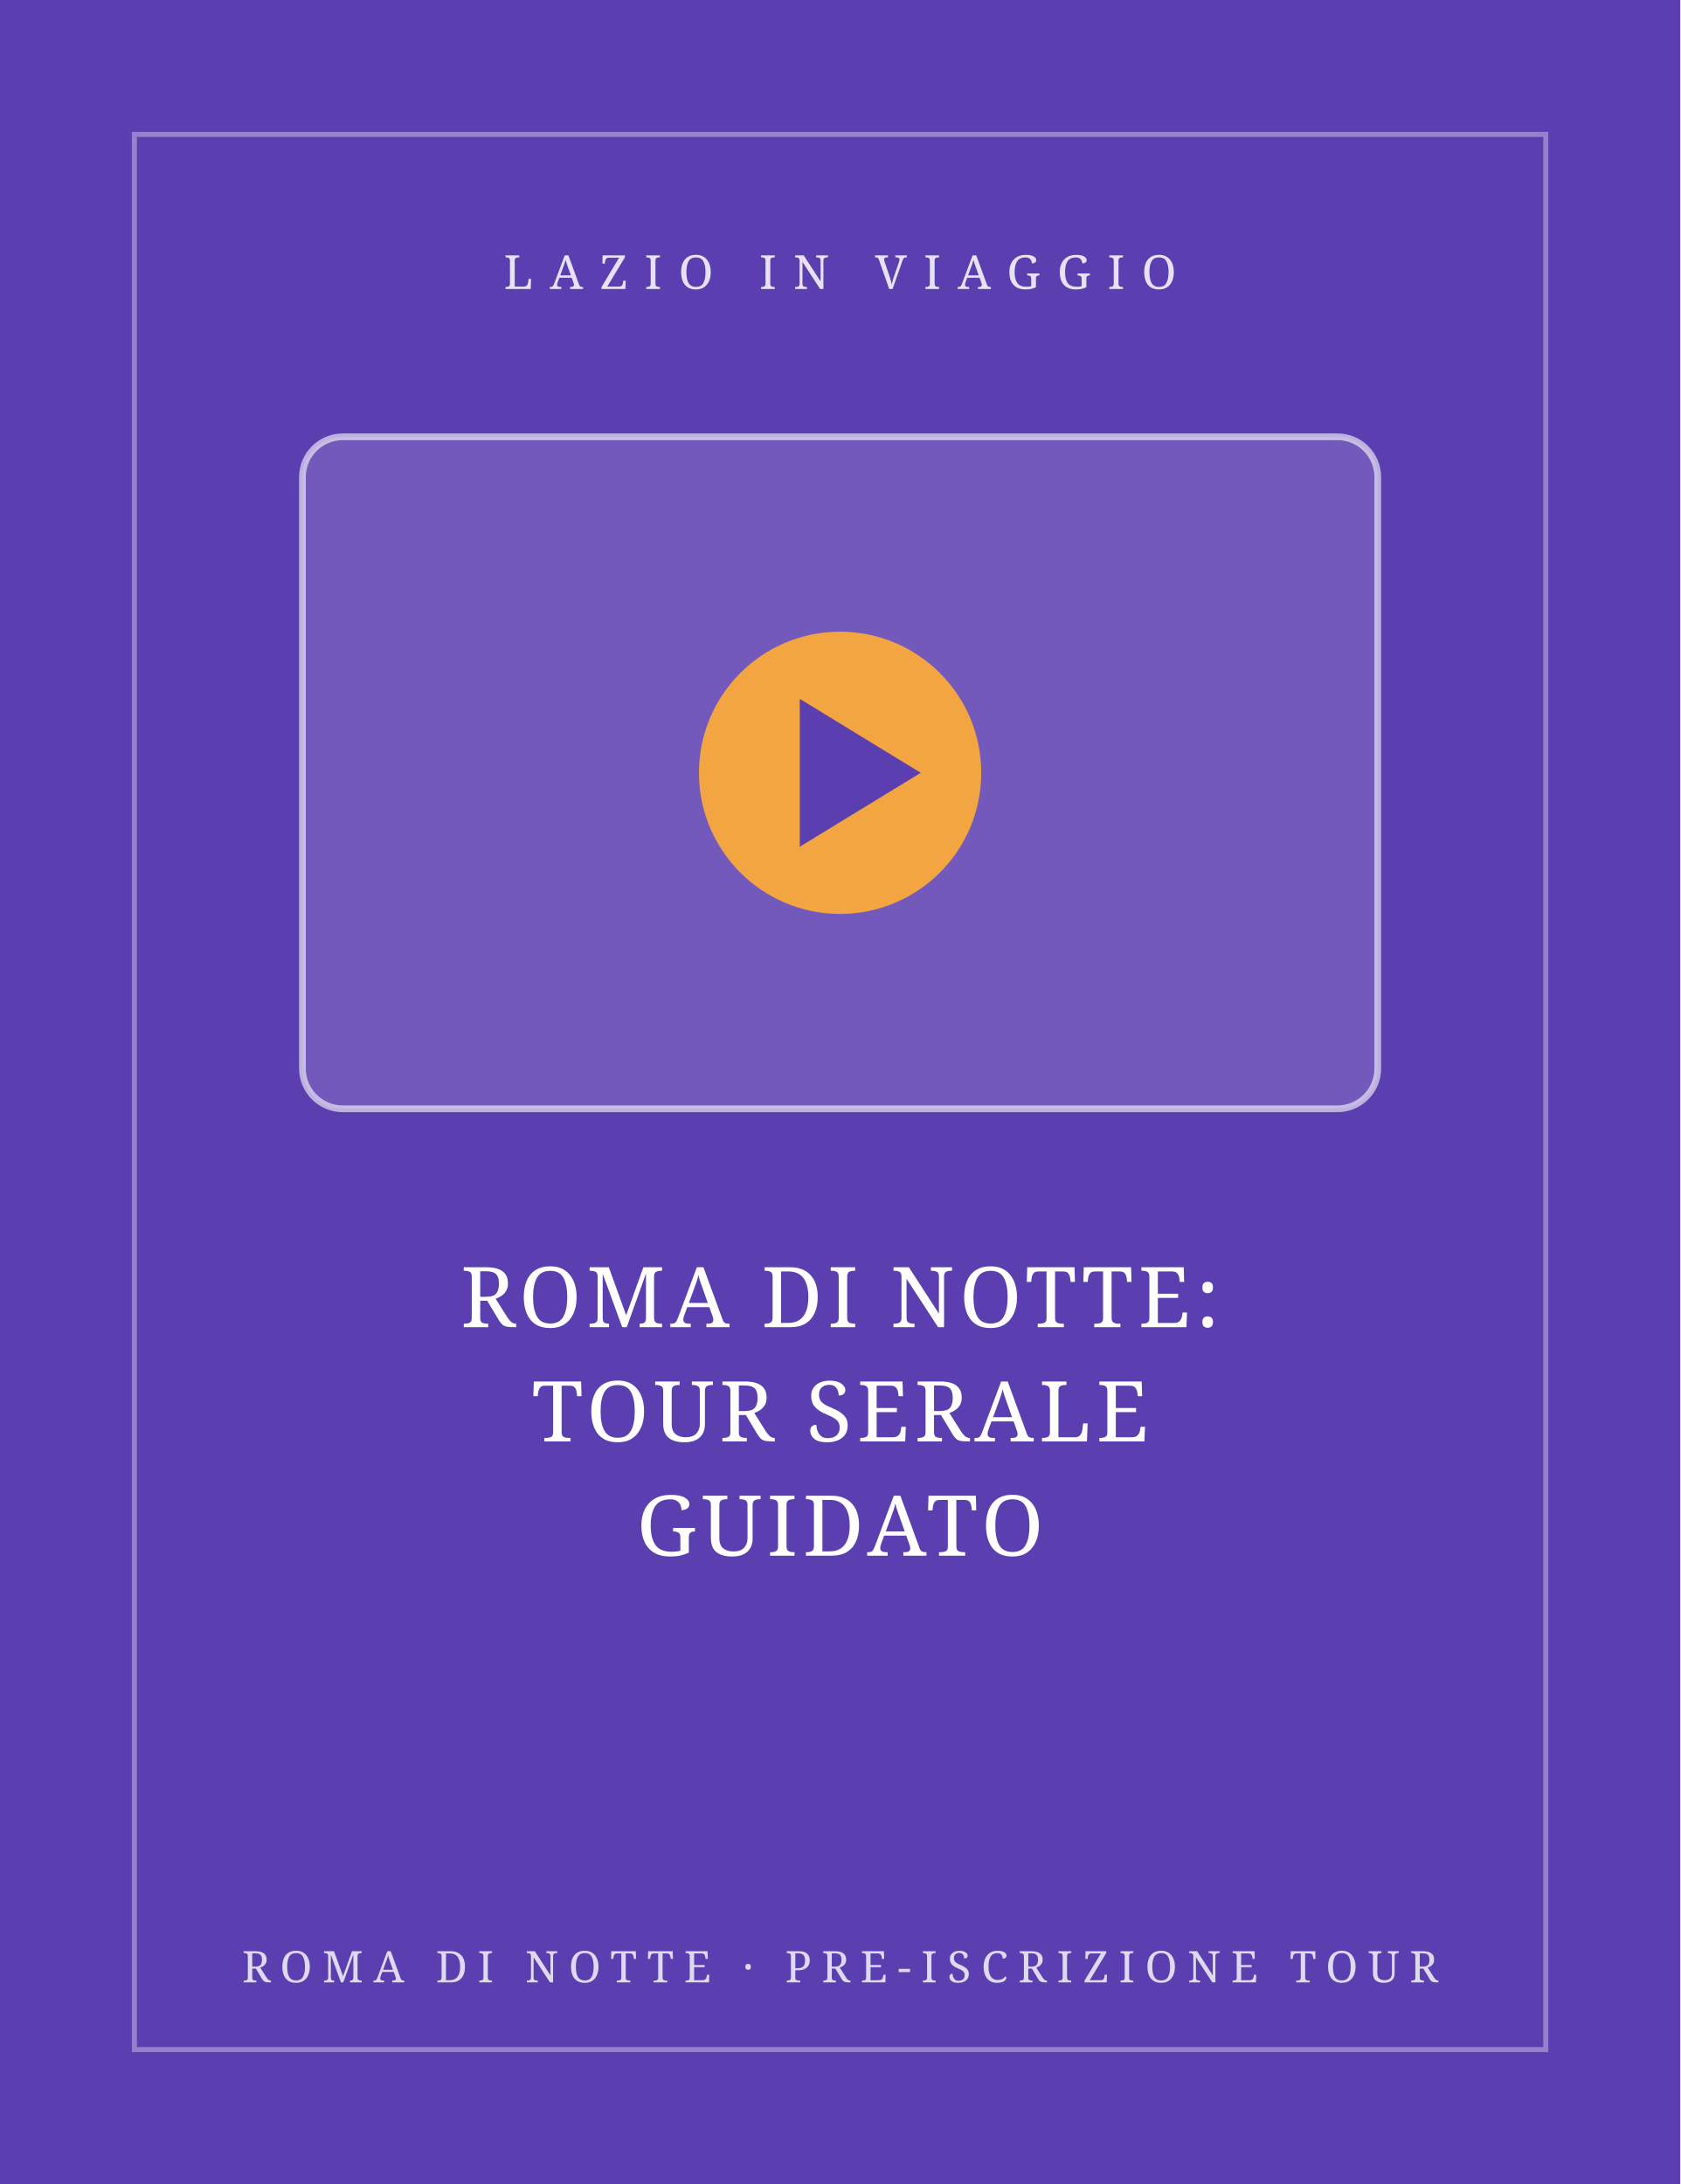
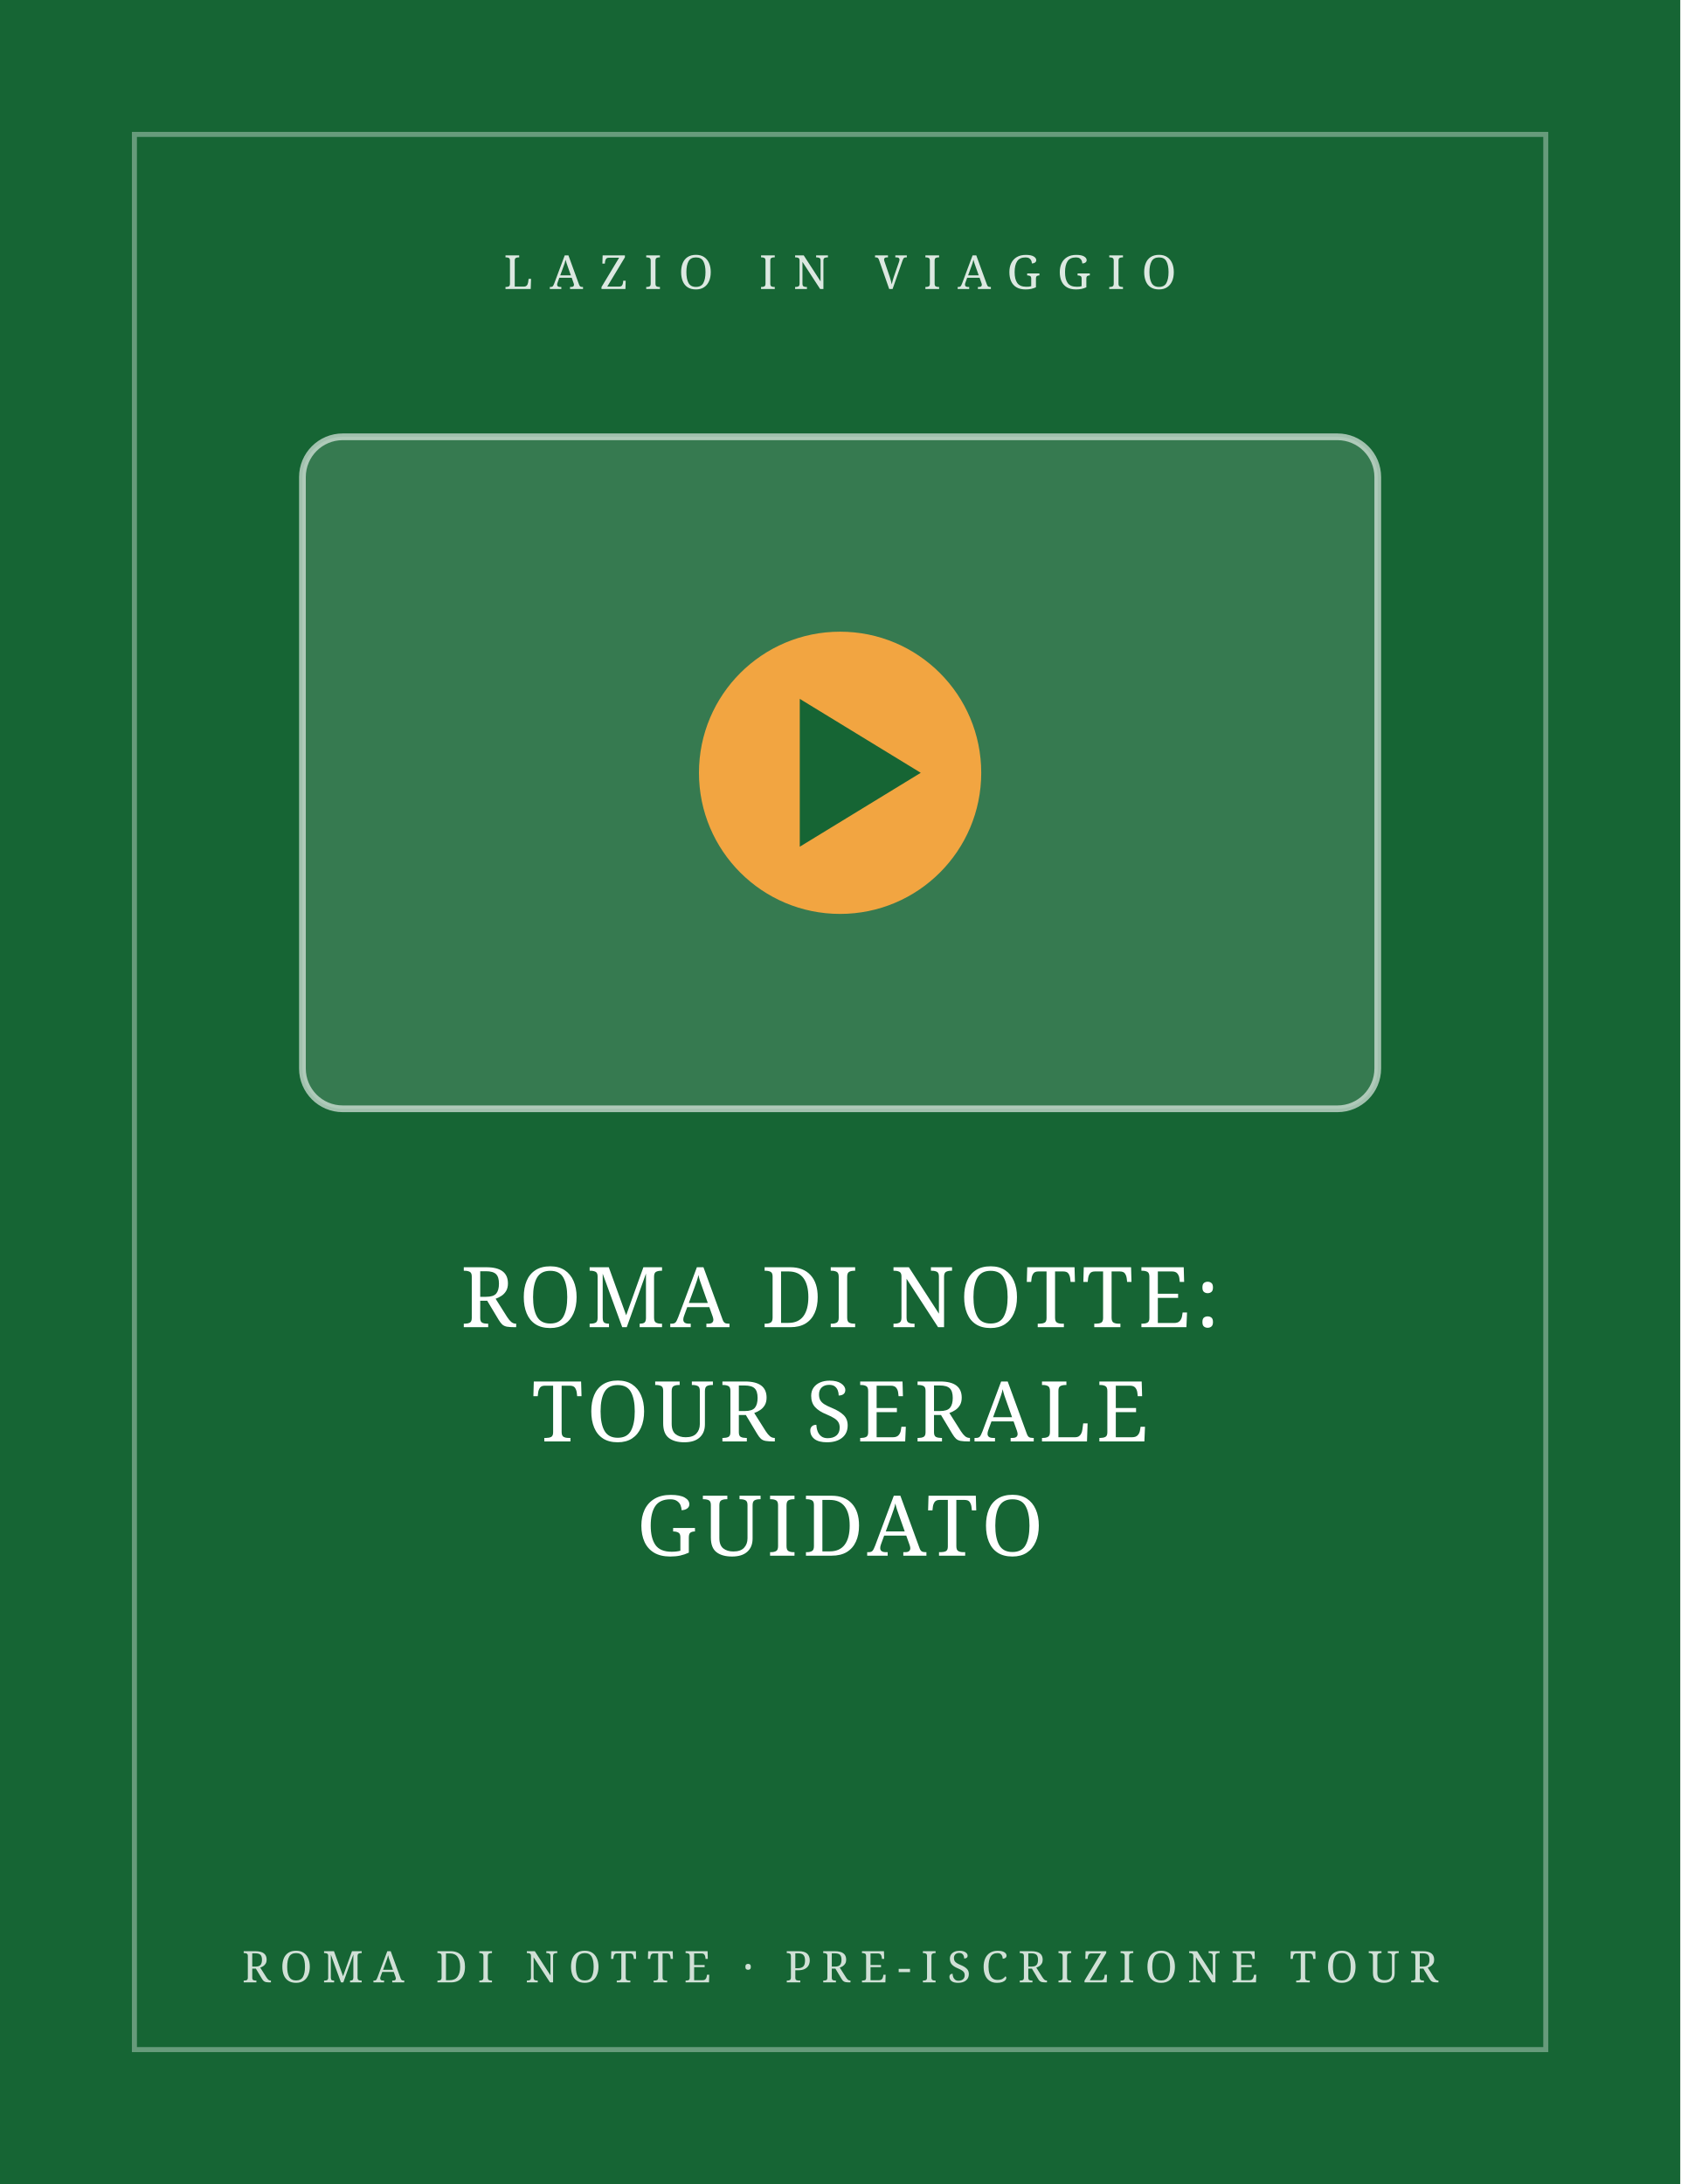
<svg xmlns="http://www.w3.org/2000/svg" viewBox="0 0 500 650" width="500" height="650" role="img" aria-label="Roma di notte: tour serale guidato">
-   <rect width="500" height="650" fill="#5b3fb0" />
+   <rect width="500" height="650" fill="#166534" />
  <rect x="40" y="40" width="420" height="570" fill="none" stroke="#ffffff" stroke-opacity=".35" stroke-width="1.5" />
  <text x="250" y="86" text-anchor="middle" font-family="Georgia,serif" font-size="14" letter-spacing="5" fill="#ffffff" fill-opacity=".85">LAZIO IN VIAGGIO</text>
  <rect x="90" y="130" width="320" height="200" rx="12" fill="#ffffff" fill-opacity=".14" stroke="#ffffff" stroke-opacity=".6" stroke-width="2" />
  <circle cx="250" cy="230" r="42" fill="#f2a541" />
-   <path d="M238 208 L238 252 L274 230 Z" fill="#5b3fb0" />
+   <path d="M238 208 L238 252 L274 230 Z" fill="#166534" />
  <text x="250" y="395" text-anchor="middle" font-family="Georgia,serif" font-size="25" letter-spacing="1.5" fill="#ffffff">ROMA DI NOTTE:</text>
  <text x="250" y="429" text-anchor="middle" font-family="Georgia,serif" font-size="25" letter-spacing="1.5" fill="#ffffff">TOUR SERALE</text>
  <text x="250" y="463" text-anchor="middle" font-family="Georgia,serif" font-size="25" letter-spacing="1.5" fill="#ffffff">GUIDATO</text>
  <text x="250" y="590" text-anchor="middle" font-family="Georgia,serif" font-size="13" letter-spacing="3" fill="#ffffff" fill-opacity=".8">ROMA DI NOTTE · PRE-ISCRIZIONE TOUR</text>
</svg>
